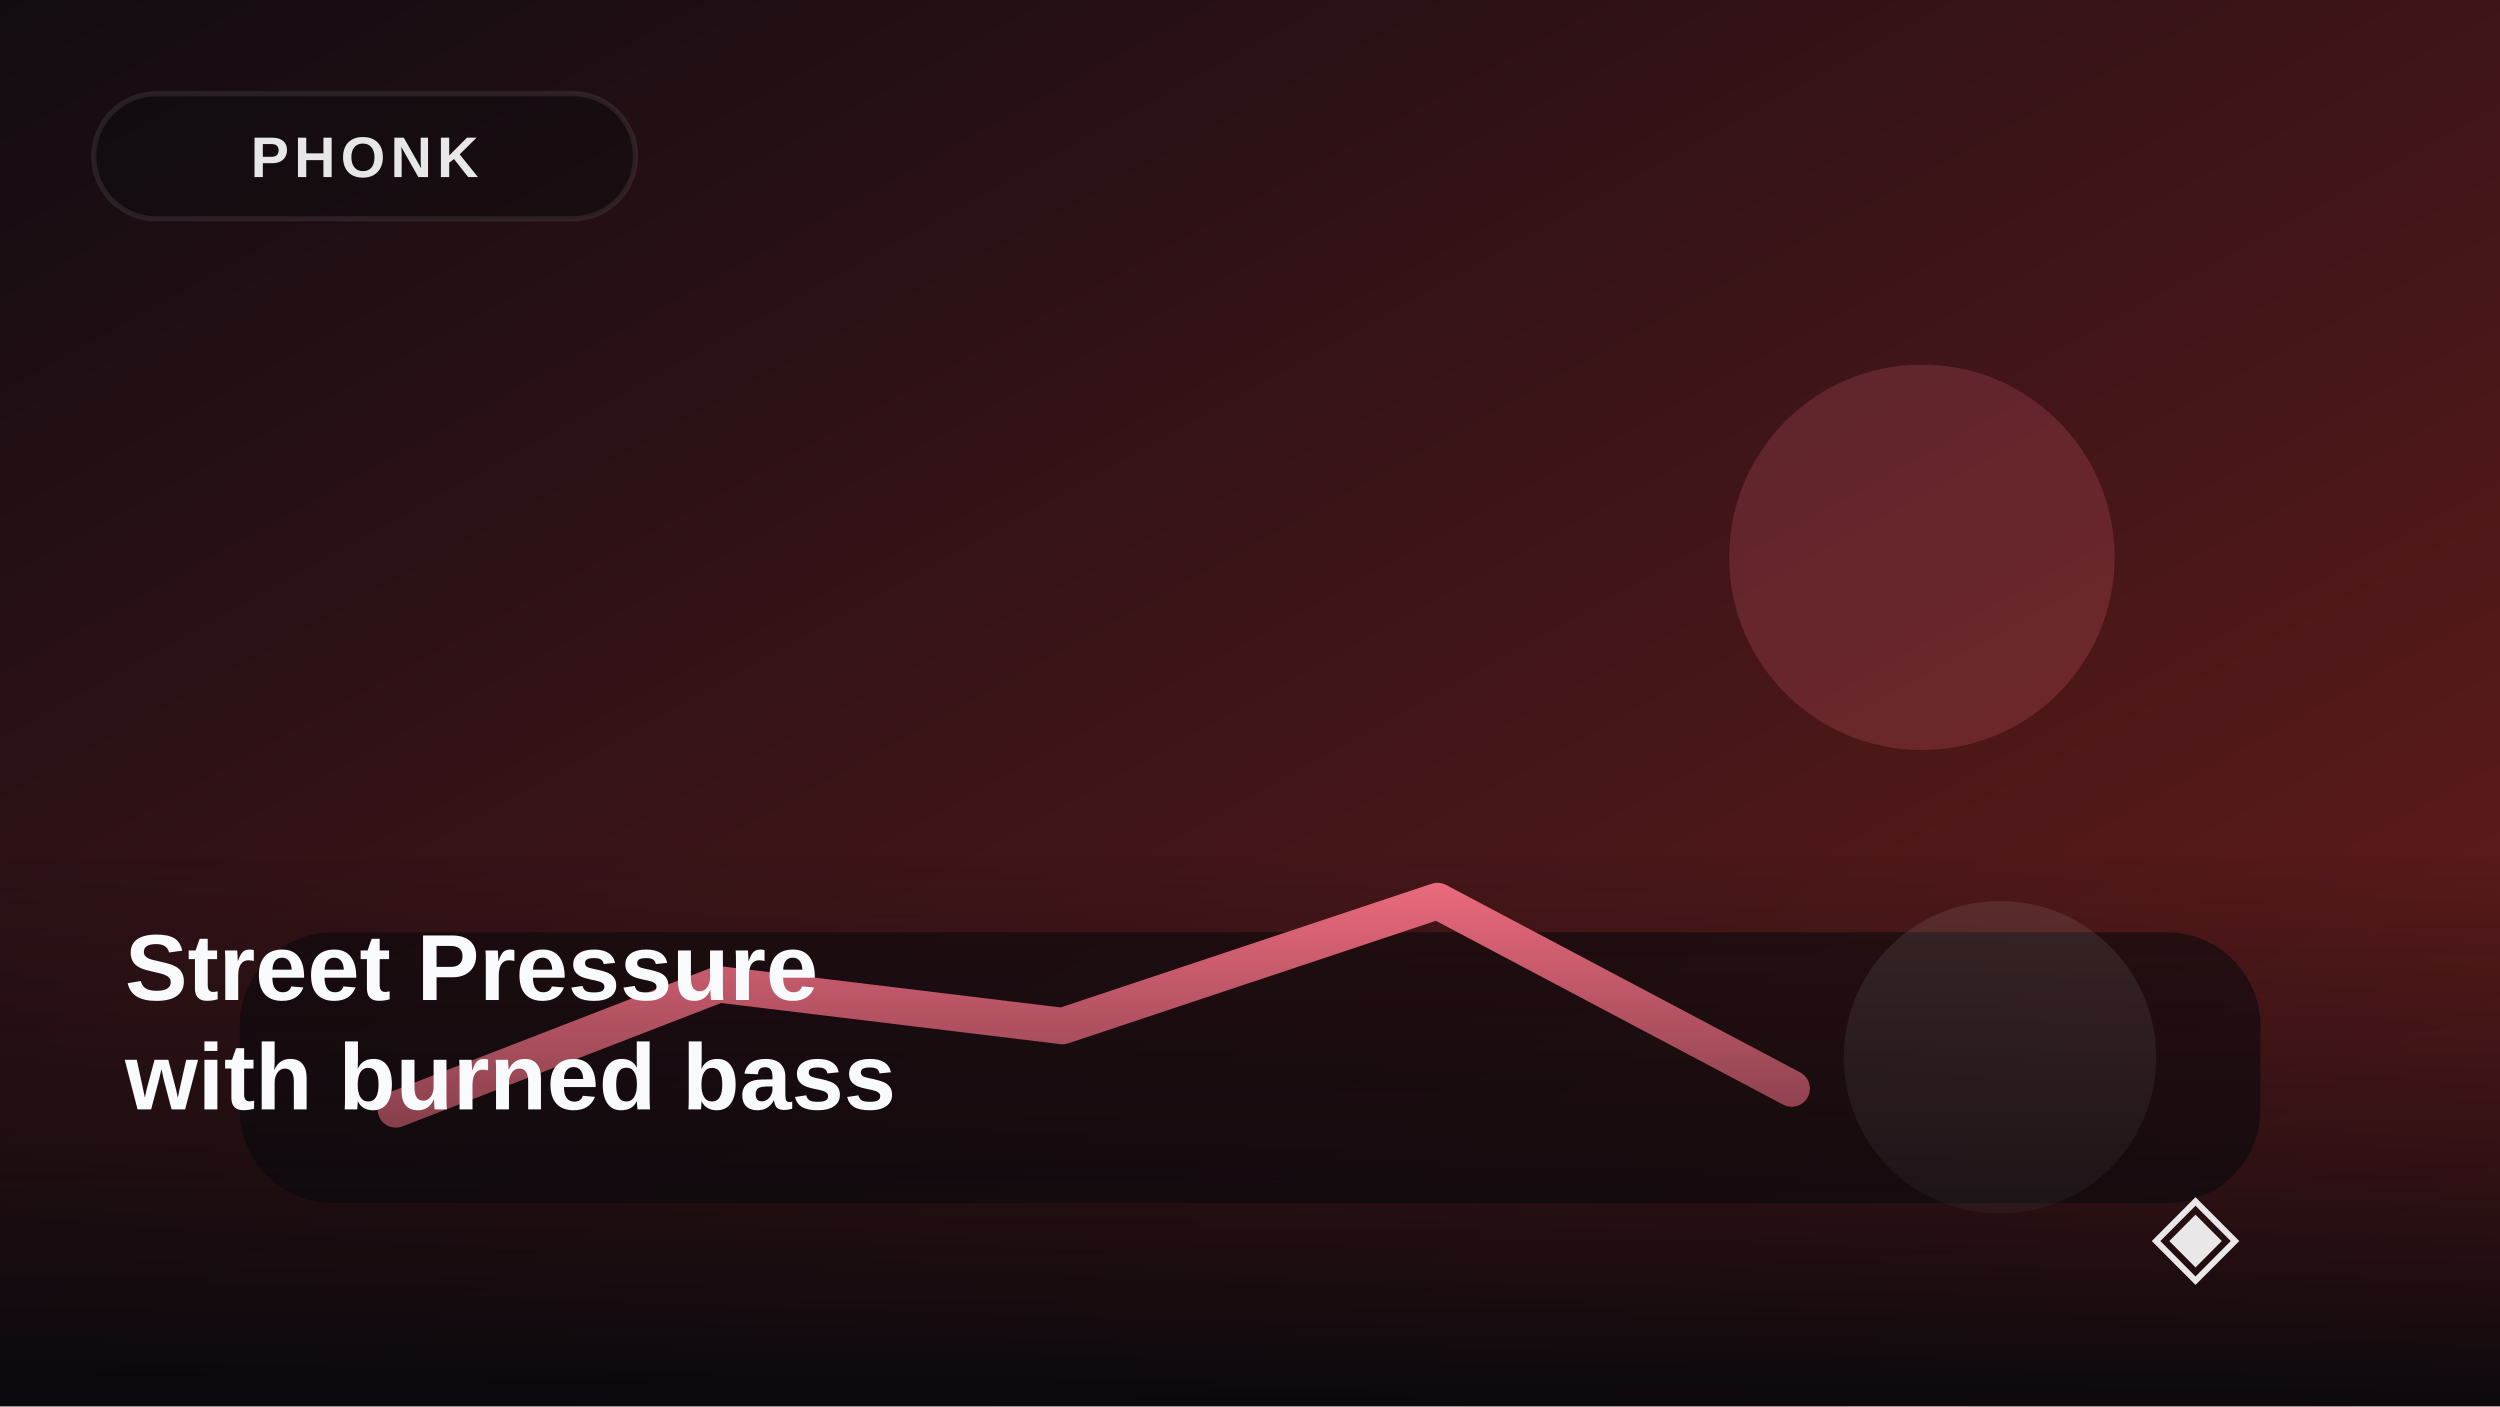
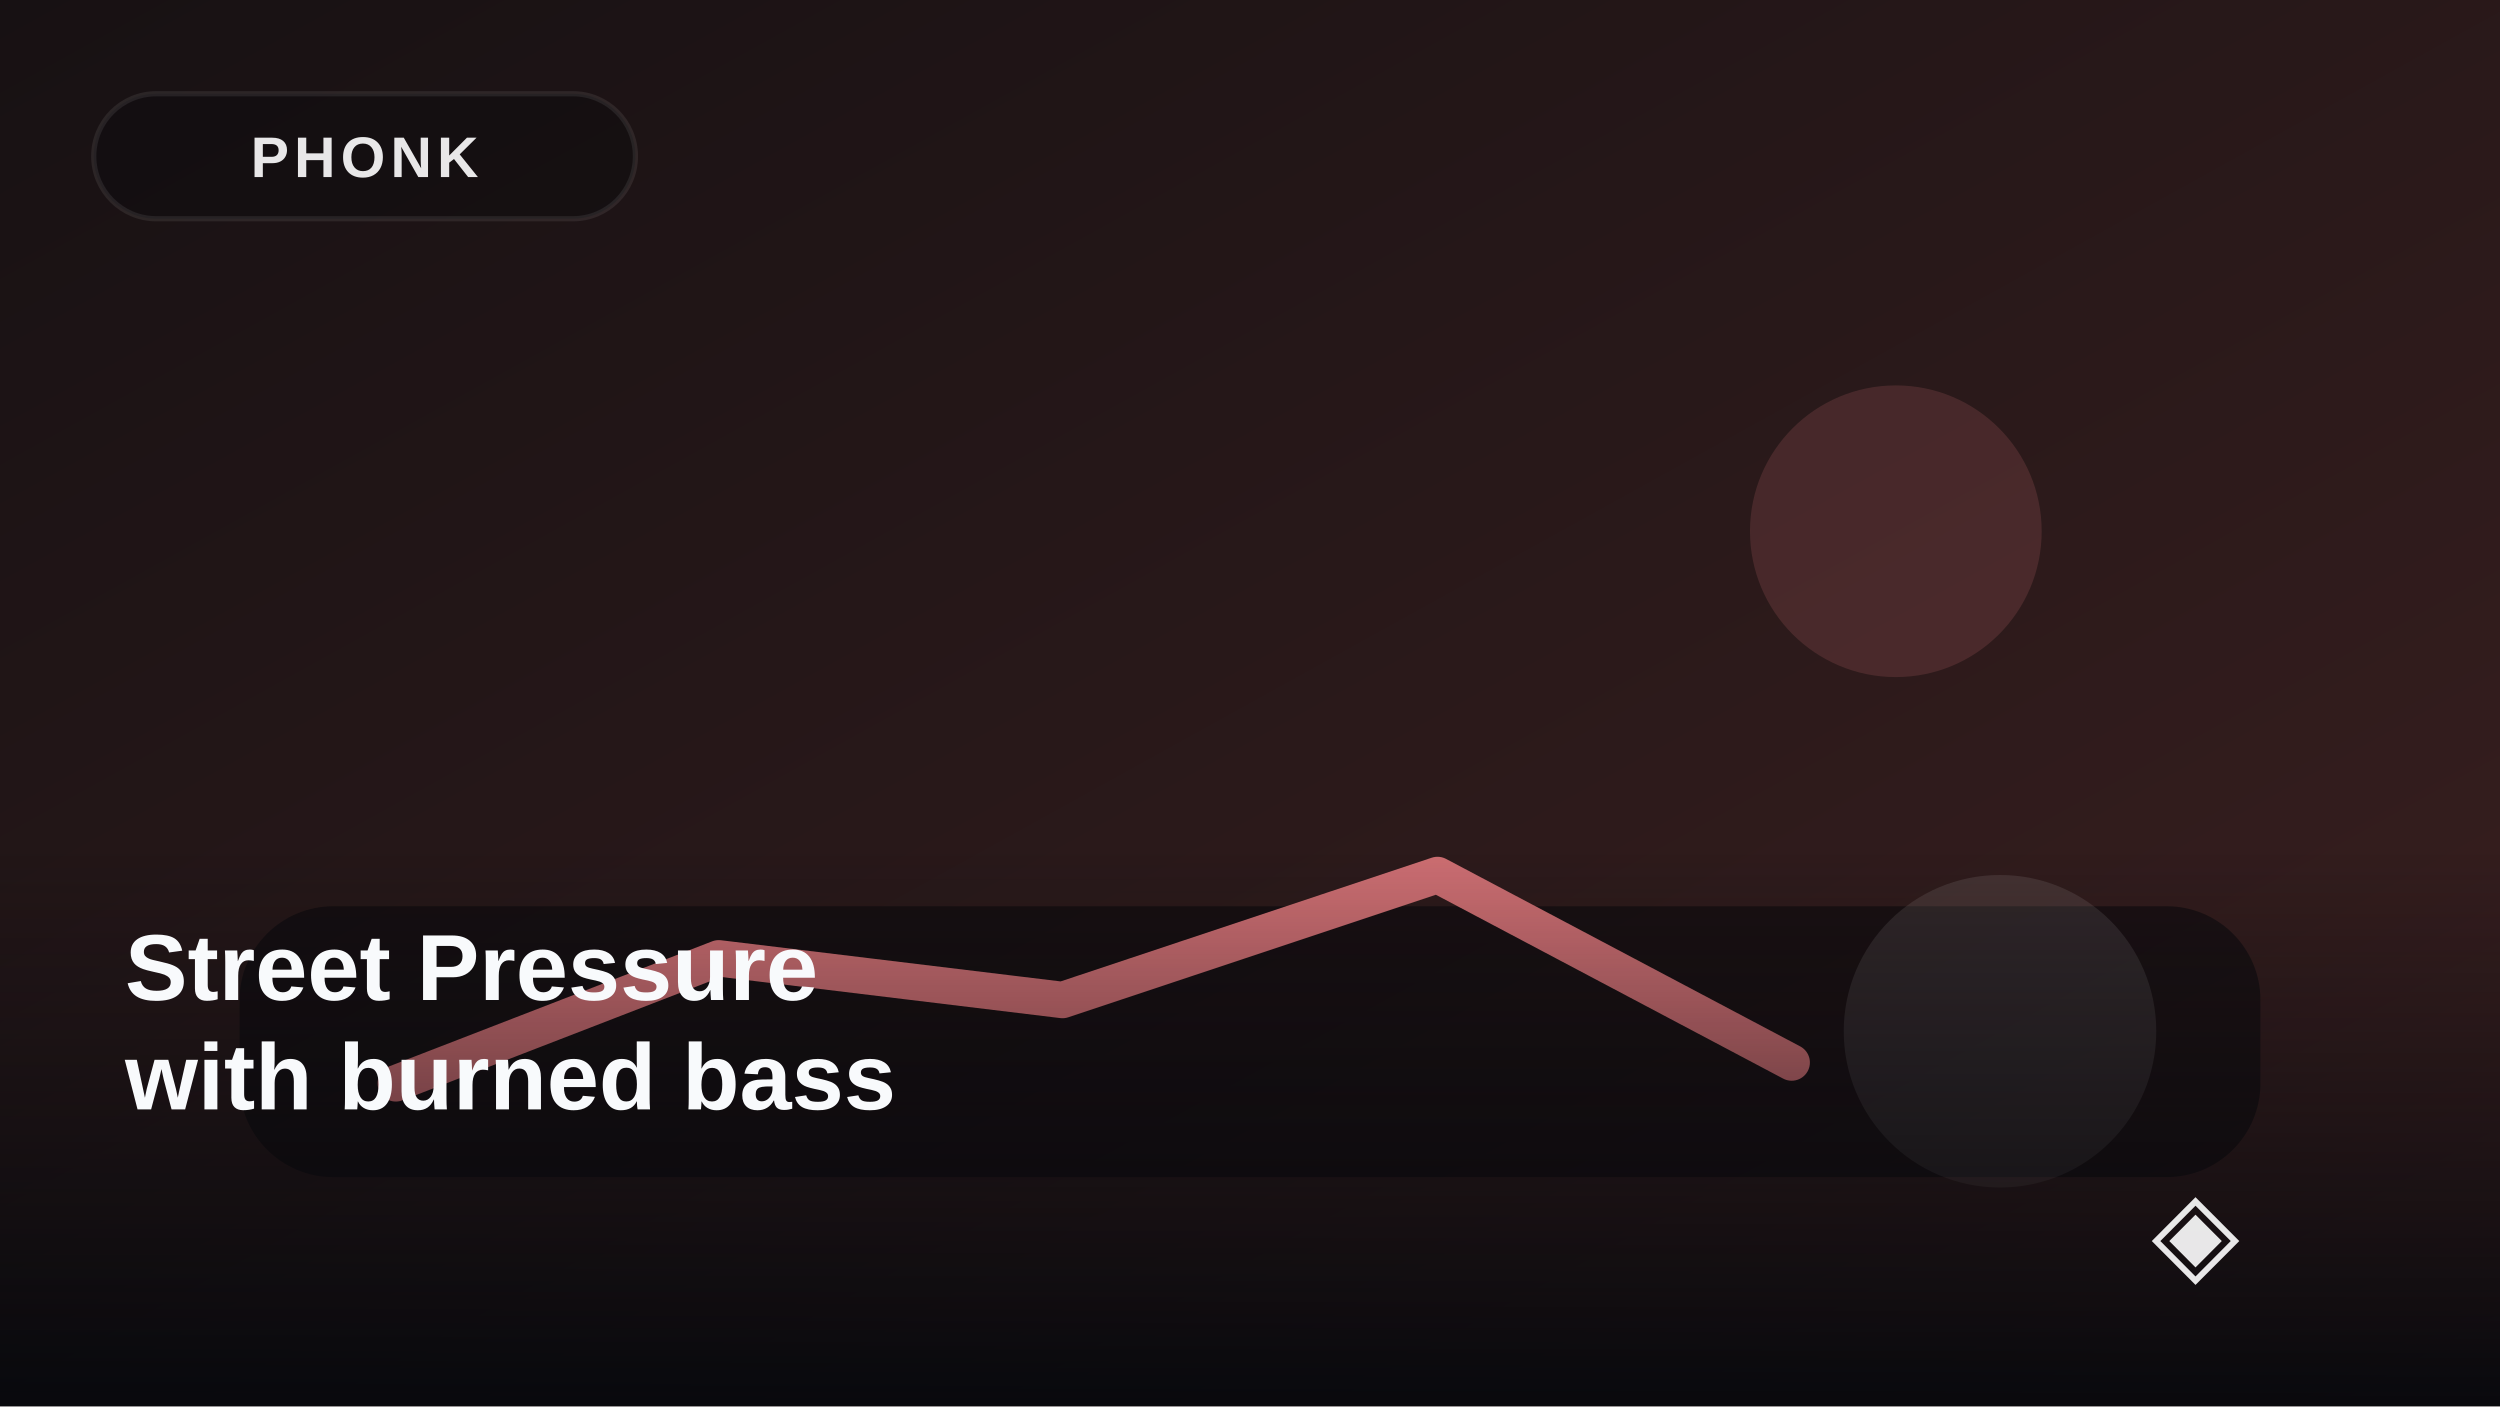
<svg xmlns="http://www.w3.org/2000/svg" viewBox="0 0 480 270" preserveAspectRatio="xMidYMid slice">
  <defs>
    <linearGradient id="bg-37" x1="0" y1="0" x2="1" y2="1">
-       <stop offset="0%" stop-color="#120c12" />
-       <stop offset="100%" stop-color="#6b1d1d" />
+       <stop offset="0%" stop-color="#171113" />
+       <stop offset="100%" stop-color="#3b2020" />
    </linearGradient>
    <linearGradient id="panel-37" x1="0" y1="1" x2="0" y2="0">
      <stop offset="0%" stop-color="rgba(6,8,12,0.94)" />
      <stop offset="100%" stop-color="rgba(6,8,12,0.02)" />
    </linearGradient>
  </defs>
  <rect width="480" height="270" fill="url(#bg-37)" />
-   <circle cx="369" cy="107" r="37" fill="#fb7185" opacity="0.18" />
-   <rect x="46" y="179" width="388" height="52" rx="18" fill="rgba(8,8,12,0.56)" />
-   <path d="M76 213L138 189L204 197L276 173L344 209" fill="none" stroke="#fb7185" stroke-width="7" stroke-linecap="round" stroke-linejoin="round" />
-   <circle cx="384" cy="203" r="30" fill="rgba(255,255,255,0.1)" />
+   <circle cx="364" cy="102" r="28" fill="#cf6f73" opacity="0.18" />
+   <rect x="46" y="174" width="388" height="52" rx="18" fill="rgba(8,8,12,0.56)" />
+   <path d="M76 208L138 184L204 192L276 168L344 204" fill="none" stroke="#cf6f73" stroke-width="7" stroke-linecap="round" stroke-linejoin="round" />
+   <circle cx="384" cy="198" r="30" fill="rgba(255,255,255,0.1)" />
  <rect y="164" width="480" height="106" fill="url(#panel-37)" />
  <rect x="18" y="18" width="104" height="24" rx="12" fill="rgba(10,10,12,0.42)" stroke="rgba(255,255,255,0.08)" />
  <text x="70" y="34" fill="rgba(255,255,255,0.9)" font-family="Arial, sans-serif" font-size="11" font-weight="700" text-anchor="middle" letter-spacing="1">PHONK</text>
  <text x="24" y="192" fill="#f8fafc" fill-opacity="1" font-family="Arial, sans-serif" font-size="18" font-weight="800">
    <tspan x="24" dy="0">Street Pressure</tspan>
    <tspan x="24" dy="21">with burned bass</tspan>
  </text>
  <text x="430" y="244" fill="rgba(255,255,255,0.9)" font-family="Arial, sans-serif" font-size="22" text-anchor="end">◈</text>
</svg>
